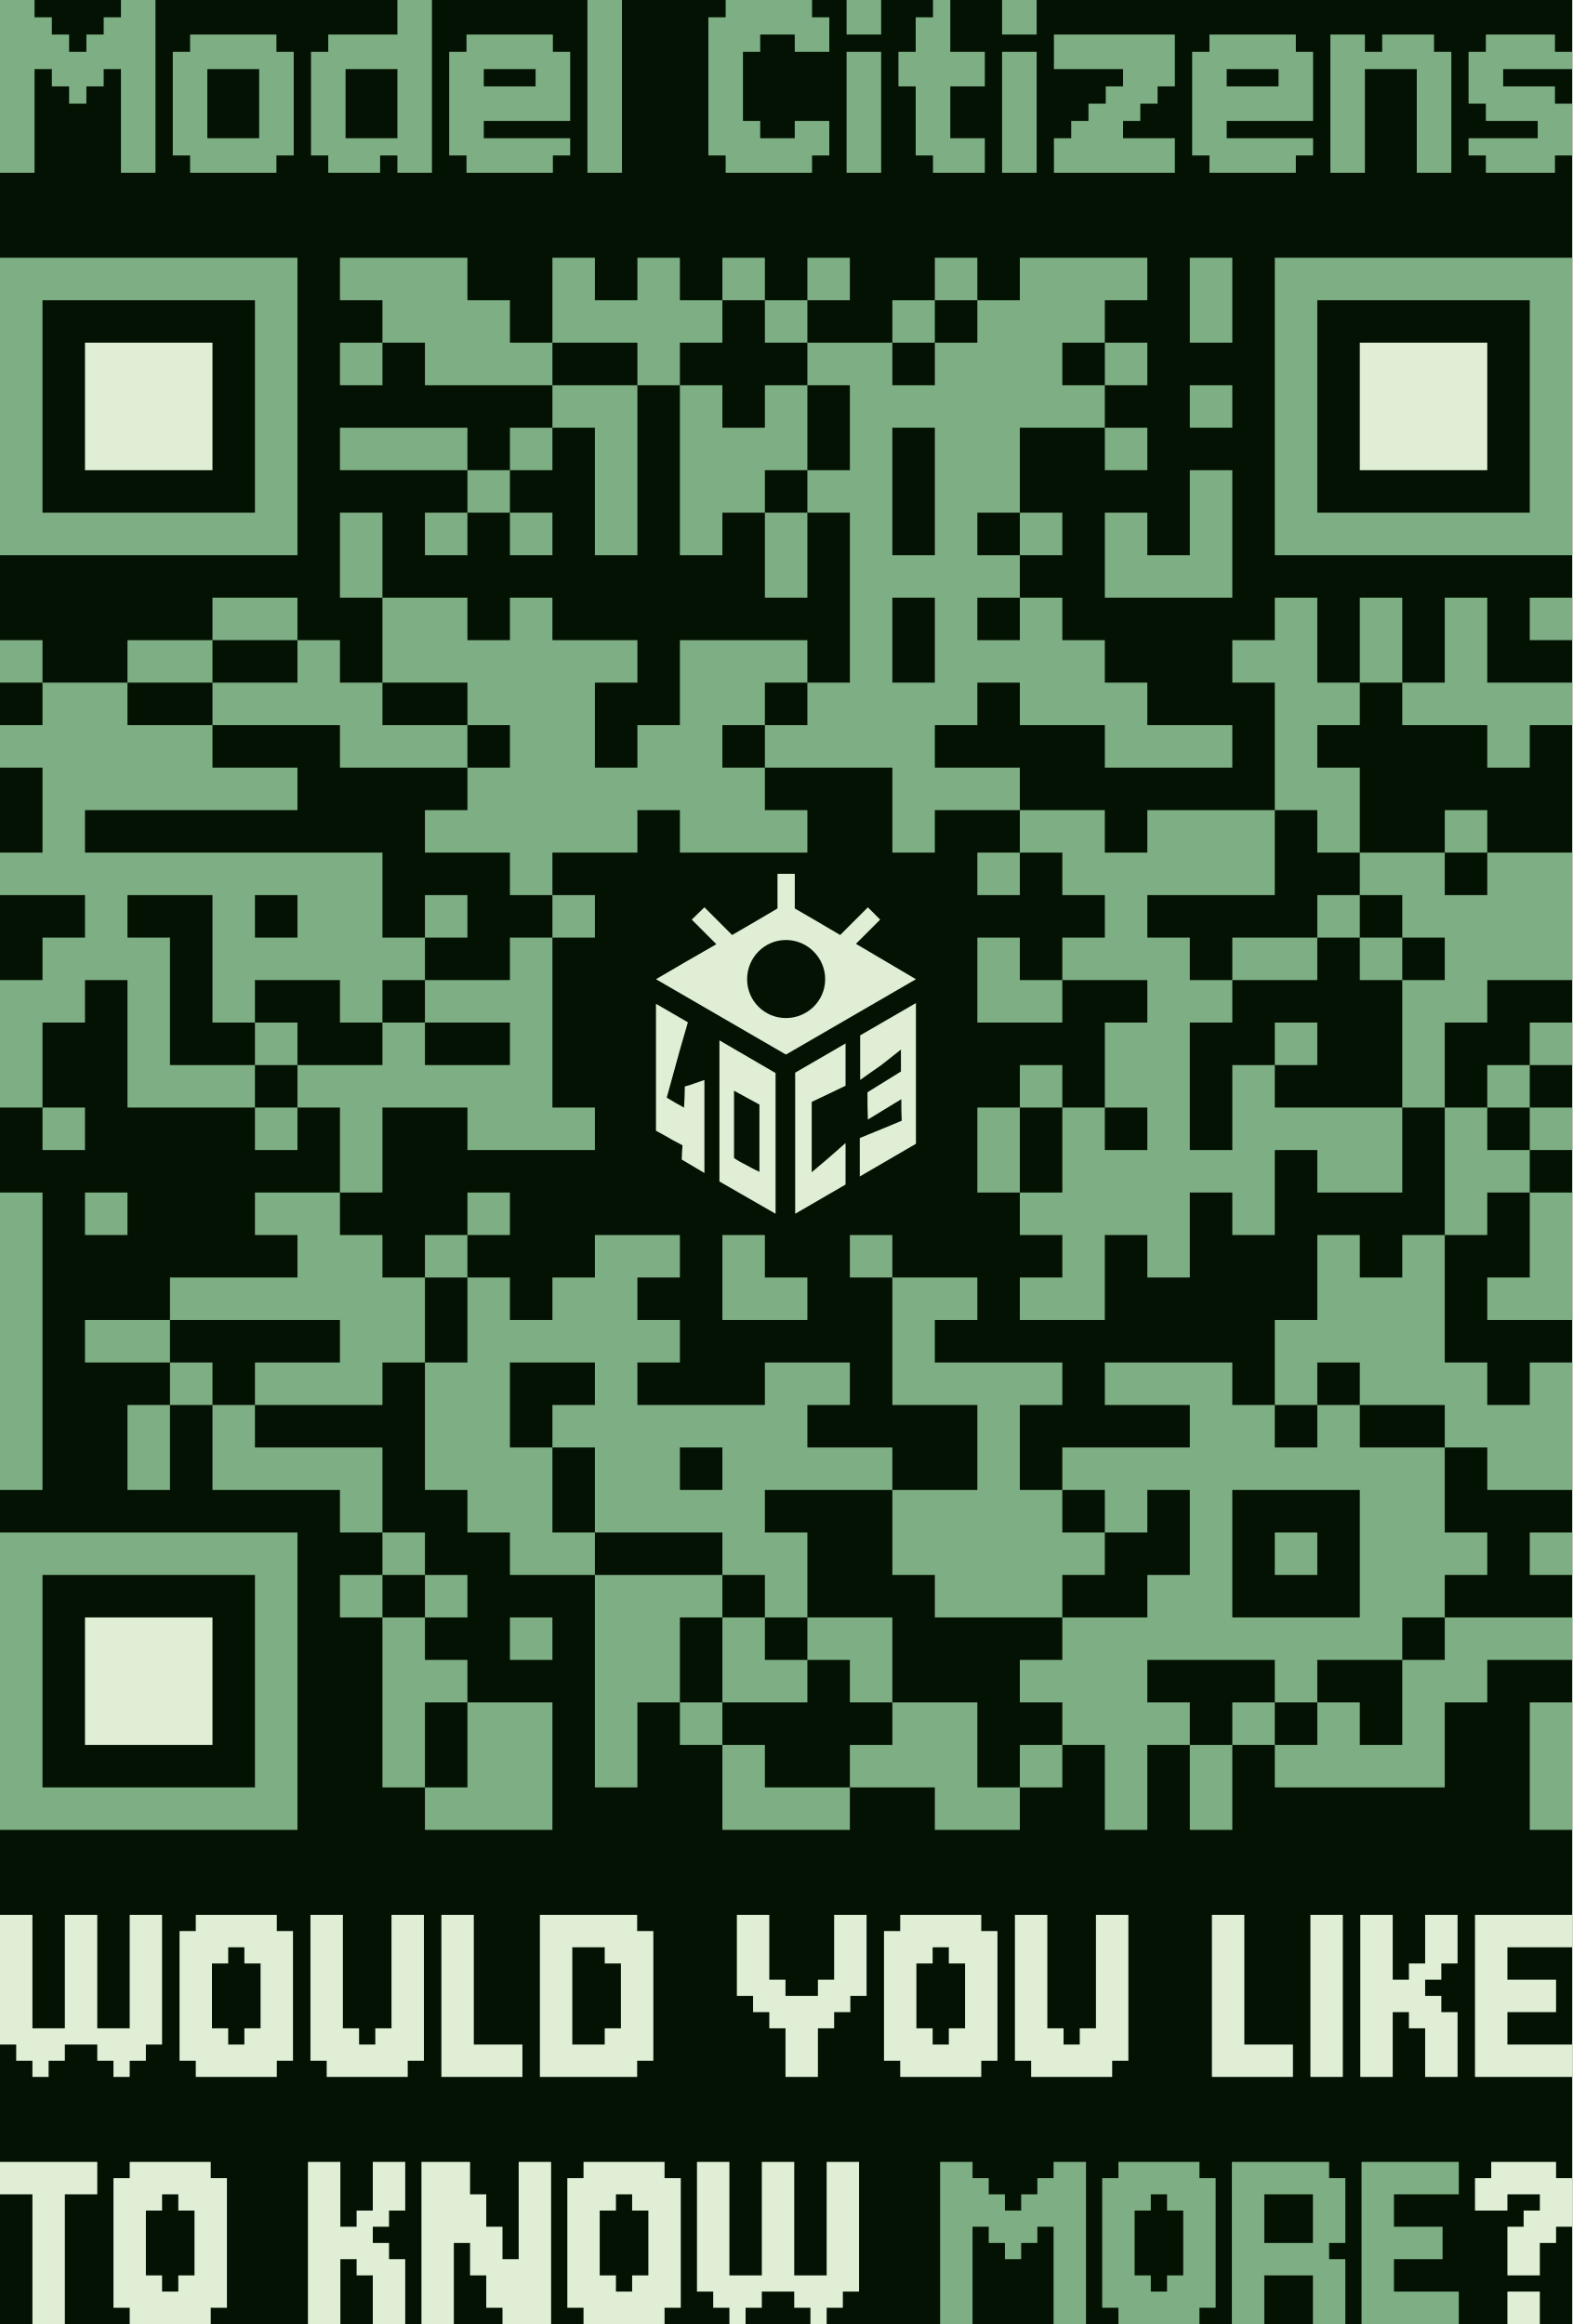
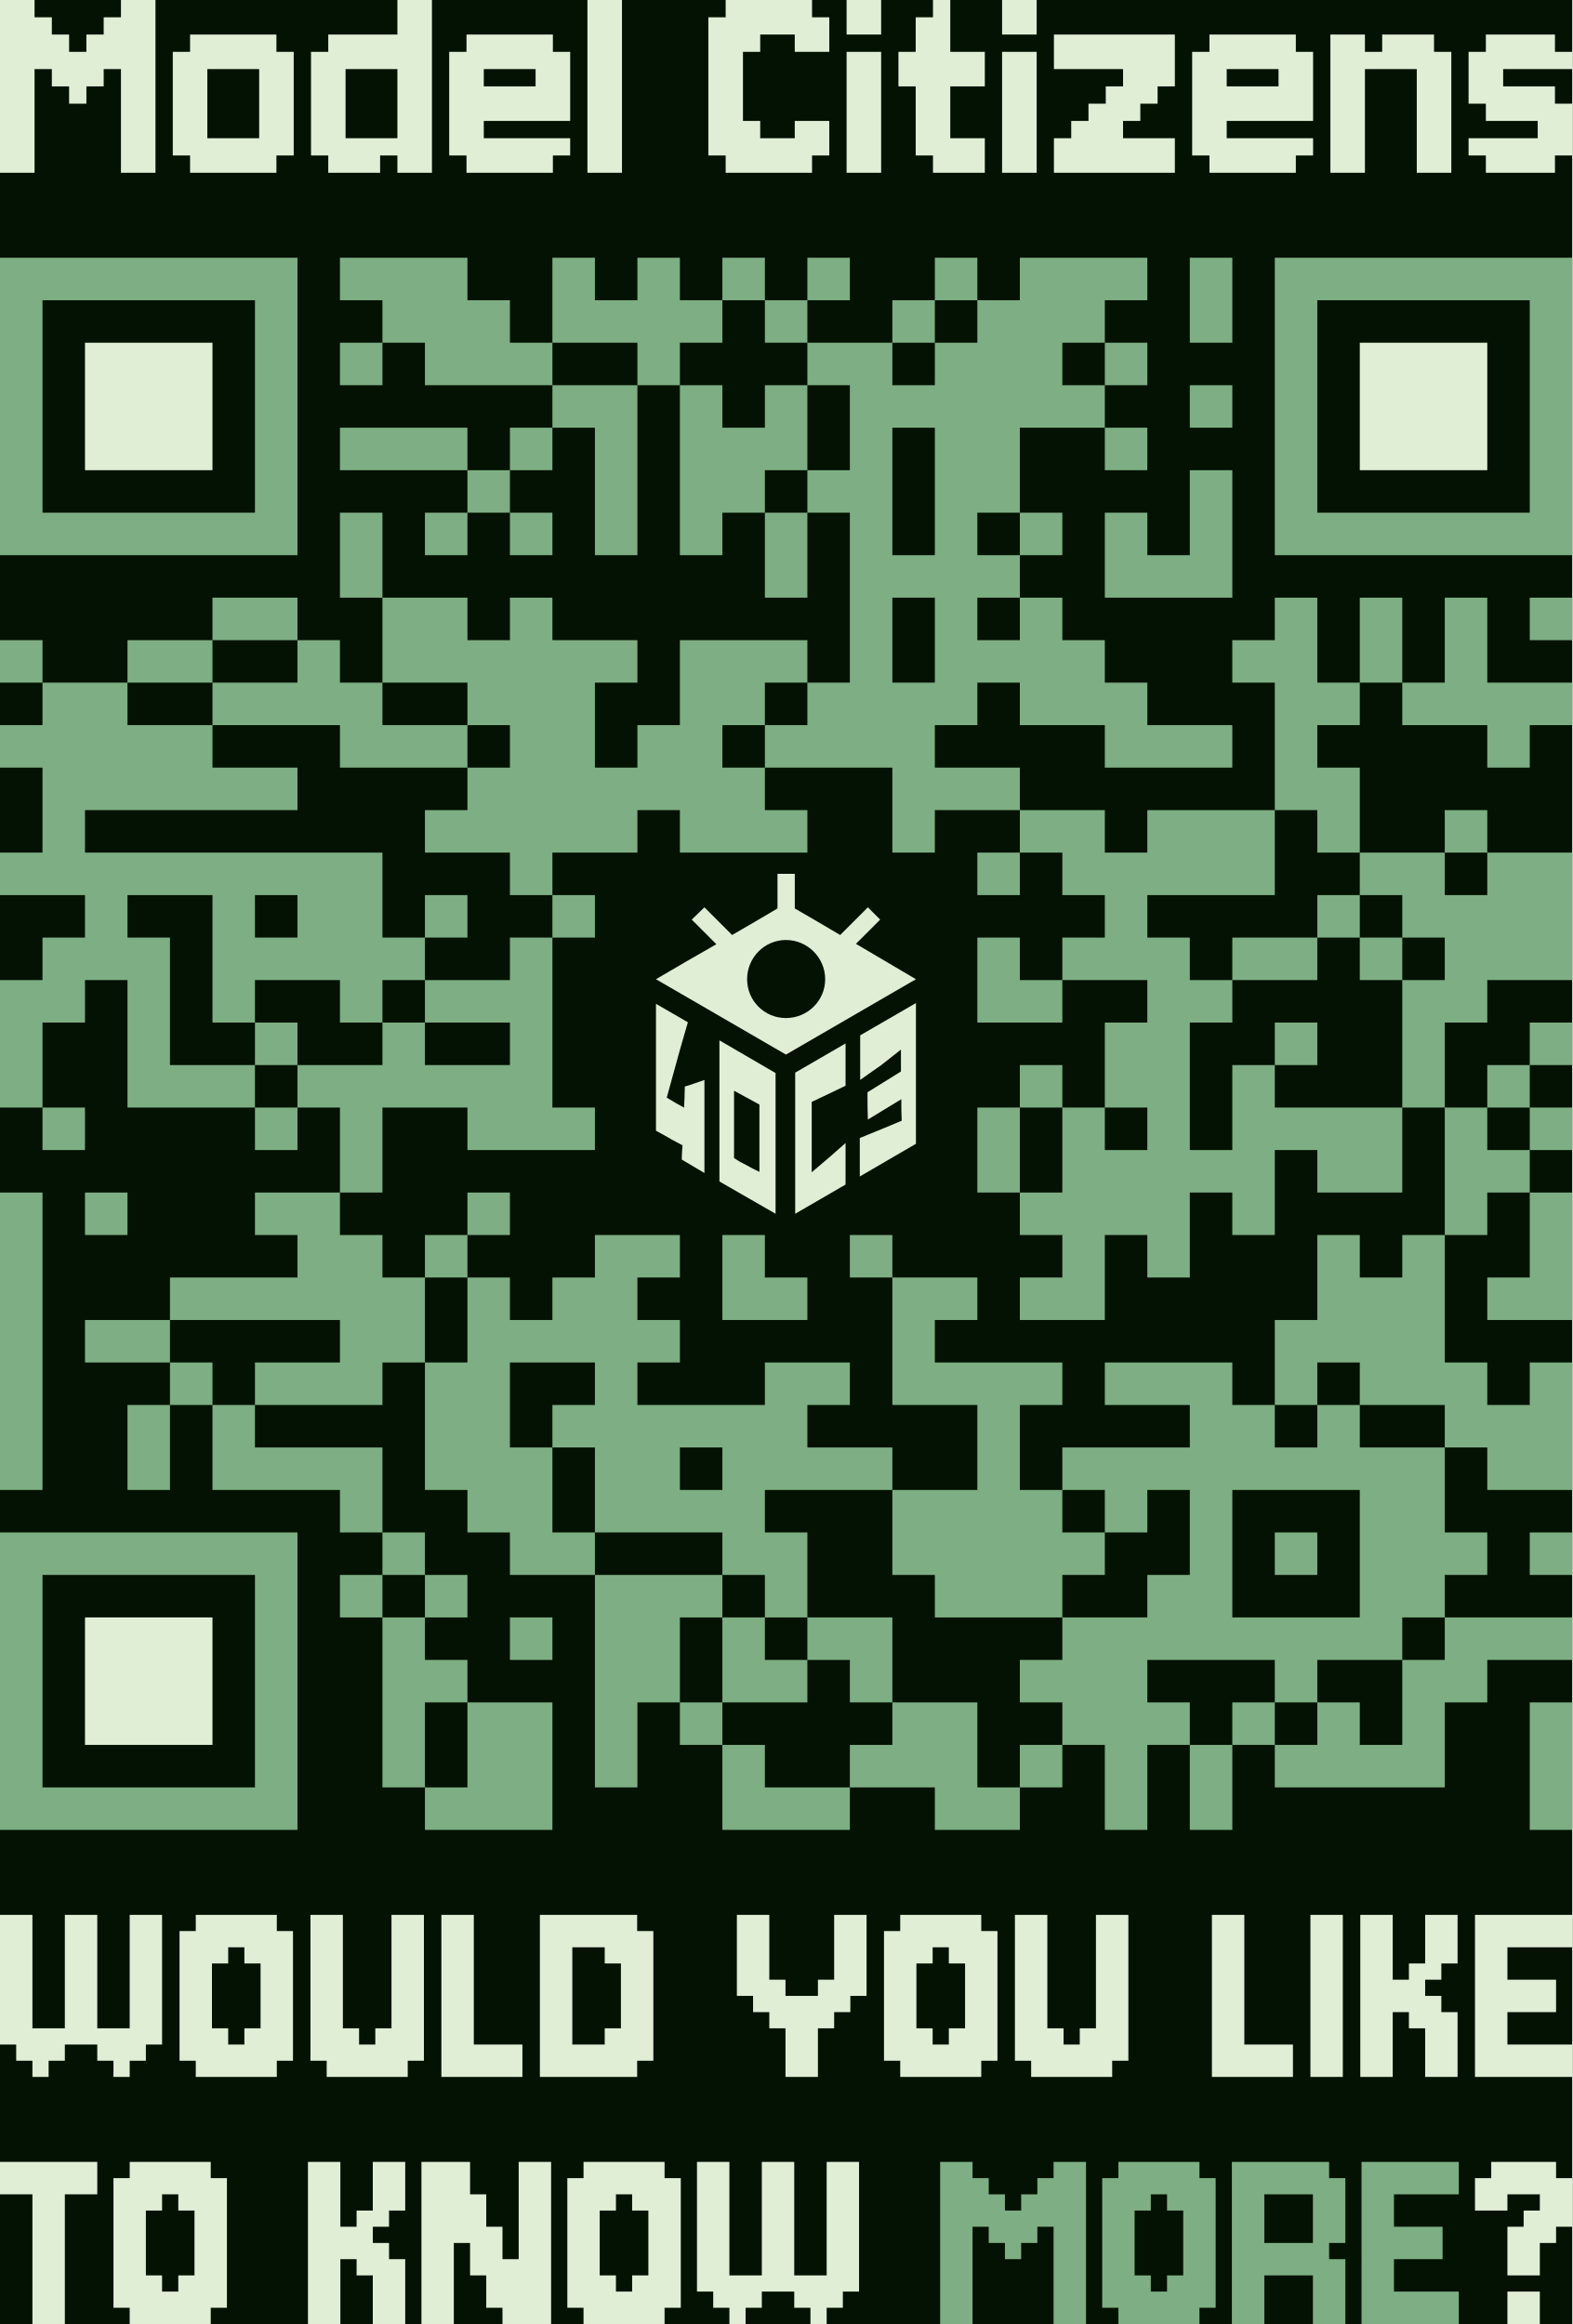
<svg xmlns="http://www.w3.org/2000/svg" width="250" height="369.559" viewBox="0 0 37 54.695">
  <path d="M0 0H37V54.695H0Z" fill="#031202" />
  <g transform="translate(0 0)">
-     <path d="M 1.626 2.033 L 1.626 2.033 L 1.22 2.033 L 1.22 1.626 L 0.813 1.626 L 0.813 4.066 L 0 4.066 L 0 0 L 0.813 0 L 0.813 0.407 L 1.22 0.407 L 1.22 0.813 L 1.626 0.813 L 1.626 1.22 L 2.033 1.22 L 2.033 0.813 L 2.44 0.813 L 2.44 0.407 L 2.846 0.407 L 2.846 0 L 3.659 0 L 3.659 4.066 L 2.846 4.066 L 2.846 1.626 L 2.44 1.626 L 2.44 2.033 L 2.033 2.033 L 2.033 2.44 L 1.626 2.44 Z M 4.066 1.22 L 4.066 1.22 L 4.473 1.22 L 4.473 0.813 L 6.505 0.813 L 6.505 1.22 L 6.912 1.22 L 6.912 3.659 L 6.505 3.659 L 6.505 4.066 L 4.473 4.066 L 4.473 3.659 L 4.066 3.659 Z M 6.099 1.626 L 6.099 1.626 L 4.879 1.626 L 4.879 3.253 L 6.099 3.253 Z M 9.352 0.813 L 9.352 0.813 L 9.352 0 L 10.165 0 L 10.165 4.066 L 9.352 4.066 L 9.352 3.659 L 8.945 3.659 L 8.945 4.066 L 7.725 4.066 L 7.725 3.659 L 7.319 3.659 L 7.319 1.22 L 7.725 1.22 L 7.725 0.813 Z M 9.352 3.253 L 9.352 3.253 L 9.352 1.626 L 8.132 1.626 L 8.132 3.253 Z M 10.571 1.22 L 10.571 1.22 L 10.978 1.22 L 10.978 0.813 L 13.011 0.813 L 13.011 1.22 L 13.418 1.22 L 13.418 2.846 L 11.385 2.846 L 11.385 3.253 L 13.418 3.253 L 13.418 3.659 L 13.011 3.659 L 13.011 4.066 L 10.978 4.066 L 10.978 3.659 L 10.571 3.659 Z M 11.385 2.033 L 11.385 2.033 L 12.604 2.033 L 12.604 1.626 L 11.385 1.626 Z M 13.824 0 L 13.824 0 L 14.637 0 L 14.637 4.066 L 13.824 4.066 Z M 18.703 2.846 L 18.703 2.846 L 19.516 2.846 L 19.516 3.659 L 19.11 3.659 L 19.11 4.066 L 17.077 4.066 L 17.077 3.659 L 16.67 3.659 L 16.67 0.407 L 17.077 0.407 L 17.077 0 L 19.11 0 L 19.11 0.407 L 19.516 0.407 L 19.516 1.22 L 18.703 1.22 L 18.703 0.813 L 17.89 0.813 L 17.89 1.22 L 17.484 1.22 L 17.484 2.846 L 17.89 2.846 L 17.89 3.253 L 18.703 3.253 Z M 19.923 0 L 19.923 0 L 20.736 0 L 20.736 0.813 L 19.923 0.813 Z M 19.923 1.22 L 19.923 1.22 L 20.736 1.22 L 20.736 4.066 L 19.923 4.066 Z M 21.143 1.22 L 21.143 1.22 L 21.549 1.22 L 21.549 0.407 L 21.956 0.407 L 21.956 0 L 22.363 0 L 22.363 1.22 L 23.176 1.22 L 23.176 2.033 L 22.363 2.033 L 22.363 3.253 L 23.176 3.253 L 23.176 4.066 L 21.956 4.066 L 21.956 3.659 L 21.549 3.659 L 21.549 2.033 L 21.143 2.033 Z M 23.582 0 L 23.582 0 L 24.396 0 L 24.396 0.813 L 23.582 0.813 Z M 23.582 1.22 L 23.582 1.22 L 24.396 1.22 L 24.396 4.066 L 23.582 4.066 Z M 24.802 3.253 L 24.802 3.253 L 25.209 3.253 L 25.209 2.846 L 25.615 2.846 L 25.615 2.44 L 26.022 2.44 L 26.022 2.033 L 26.429 2.033 L 26.429 1.626 L 24.802 1.626 L 24.802 0.813 L 27.648 0.813 L 27.648 2.033 L 27.242 2.033 L 27.242 2.44 L 26.835 2.44 L 26.835 2.846 L 26.429 2.846 L 26.429 3.253 L 27.648 3.253 L 27.648 4.066 L 24.802 4.066 Z M 28.055 1.22 L 28.055 1.22 L 28.462 1.22 L 28.462 0.813 L 30.495 0.813 L 30.495 1.22 L 30.901 1.22 L 30.901 2.846 L 28.868 2.846 L 28.868 3.253 L 30.901 3.253 L 30.901 3.659 L 30.495 3.659 L 30.495 4.066 L 28.462 4.066 L 28.462 3.659 L 28.055 3.659 Z M 28.868 2.033 L 28.868 2.033 L 30.088 2.033 L 30.088 1.626 L 28.868 1.626 Z M 32.121 1.22 L 32.121 1.22 L 32.527 1.22 L 32.527 0.813 L 33.747 0.813 L 33.747 1.22 L 34.154 1.22 L 34.154 4.066 L 33.341 4.066 L 33.341 1.626 L 32.121 1.626 L 32.121 4.066 L 31.308 4.066 L 31.308 0.813 L 32.121 0.813 Z M 34.967 3.659 L 34.967 3.659 L 34.56 3.659 L 34.56 3.253 L 36.187 3.253 L 36.187 2.846 L 34.967 2.846 L 34.967 2.44 L 34.56 2.44 L 34.56 1.22 L 34.967 1.22 L 34.967 0.813 L 36.593 0.813 L 36.593 1.22 L 37 1.22 L 37 1.626 L 35.374 1.626 L 35.374 2.033 L 36.593 2.033 L 36.593 2.44 L 37 2.44 L 37 3.659 L 36.593 3.659 L 36.593 4.066 L 34.967 4.066 Z " fill="#7eae83" />
+     <path d="M 1.626 2.033 L 1.626 2.033 L 1.22 2.033 L 1.22 1.626 L 0.813 1.626 L 0.813 4.066 L 0 4.066 L 0 0 L 0.813 0 L 0.813 0.407 L 1.22 0.407 L 1.22 0.813 L 1.626 0.813 L 1.626 1.22 L 2.033 1.22 L 2.033 0.813 L 2.44 0.813 L 2.44 0.407 L 2.846 0.407 L 2.846 0 L 3.659 0 L 3.659 4.066 L 2.846 4.066 L 2.846 1.626 L 2.44 1.626 L 2.44 2.033 L 2.033 2.033 L 2.033 2.44 L 1.626 2.44 Z M 4.066 1.22 L 4.066 1.22 L 4.473 1.22 L 4.473 0.813 L 6.505 0.813 L 6.505 1.22 L 6.912 1.22 L 6.912 3.659 L 6.505 3.659 L 6.505 4.066 L 4.473 4.066 L 4.473 3.659 L 4.066 3.659 Z M 6.099 1.626 L 6.099 1.626 L 4.879 1.626 L 4.879 3.253 L 6.099 3.253 Z M 9.352 0.813 L 9.352 0.813 L 9.352 0 L 10.165 0 L 10.165 4.066 L 9.352 4.066 L 9.352 3.659 L 8.945 3.659 L 8.945 4.066 L 7.725 4.066 L 7.725 3.659 L 7.319 3.659 L 7.319 1.22 L 7.725 1.22 L 7.725 0.813 Z M 9.352 3.253 L 9.352 3.253 L 9.352 1.626 L 8.132 1.626 L 8.132 3.253 Z M 10.571 1.22 L 10.571 1.22 L 10.978 1.22 L 10.978 0.813 L 13.011 0.813 L 13.011 1.22 L 13.418 1.22 L 13.418 2.846 L 11.385 2.846 L 11.385 3.253 L 13.418 3.253 L 13.418 3.659 L 13.011 3.659 L 13.011 4.066 L 10.978 4.066 L 10.978 3.659 L 10.571 3.659 Z M 11.385 2.033 L 11.385 2.033 L 12.604 2.033 L 12.604 1.626 L 11.385 1.626 Z M 13.824 0 L 13.824 0 L 14.637 0 L 14.637 4.066 L 13.824 4.066 Z M 18.703 2.846 L 18.703 2.846 L 19.516 2.846 L 19.516 3.659 L 19.11 3.659 L 19.11 4.066 L 17.077 4.066 L 17.077 3.659 L 16.67 3.659 L 16.67 0.407 L 17.077 0.407 L 17.077 0 L 19.11 0 L 19.11 0.407 L 19.516 0.407 L 19.516 1.22 L 18.703 1.22 L 18.703 0.813 L 17.89 0.813 L 17.89 1.22 L 17.484 1.22 L 17.484 2.846 L 17.89 2.846 L 17.89 3.253 L 18.703 3.253 Z M 19.923 0 L 19.923 0 L 20.736 0 L 20.736 0.813 L 19.923 0.813 Z M 19.923 1.22 L 19.923 1.22 L 20.736 1.22 L 20.736 4.066 L 19.923 4.066 Z M 21.143 1.22 L 21.143 1.22 L 21.549 1.22 L 21.549 0.407 L 21.956 0.407 L 21.956 0 L 22.363 0 L 22.363 1.22 L 23.176 1.22 L 23.176 2.033 L 22.363 2.033 L 22.363 3.253 L 23.176 3.253 L 23.176 4.066 L 21.956 4.066 L 21.956 3.659 L 21.549 3.659 L 21.549 2.033 L 21.143 2.033 Z M 23.582 0 L 23.582 0 L 24.396 0 L 24.396 0.813 L 23.582 0.813 Z M 23.582 1.22 L 23.582 1.22 L 24.396 1.22 L 24.396 4.066 L 23.582 4.066 Z M 24.802 3.253 L 24.802 3.253 L 25.209 3.253 L 25.209 2.846 L 25.615 2.846 L 25.615 2.44 L 26.022 2.44 L 26.022 2.033 L 26.429 2.033 L 26.429 1.626 L 24.802 1.626 L 24.802 0.813 L 27.648 0.813 L 27.648 2.033 L 27.242 2.033 L 27.242 2.44 L 26.835 2.44 L 26.835 2.846 L 26.429 2.846 L 26.429 3.253 L 27.648 3.253 L 27.648 4.066 L 24.802 4.066 Z M 28.055 1.22 L 28.055 1.22 L 28.462 1.22 L 28.462 0.813 L 30.495 0.813 L 30.495 1.22 L 30.901 1.22 L 30.901 2.846 L 28.868 2.846 L 28.868 3.253 L 30.901 3.253 L 30.901 3.659 L 30.495 3.659 L 30.495 4.066 L 28.462 4.066 L 28.462 3.659 L 28.055 3.659 Z M 28.868 2.033 L 28.868 2.033 L 30.088 2.033 L 30.088 1.626 L 28.868 1.626 Z M 32.121 1.22 L 32.121 1.22 L 32.527 1.22 L 32.527 0.813 L 33.747 0.813 L 33.747 1.22 L 34.154 1.22 L 34.154 4.066 L 33.341 4.066 L 33.341 1.626 L 32.121 1.626 L 32.121 4.066 L 31.308 4.066 L 31.308 0.813 L 32.121 0.813 Z M 34.967 3.659 L 34.967 3.659 L 34.56 3.659 L 34.56 3.253 L 36.187 3.253 L 36.187 2.846 L 34.967 2.846 L 34.967 2.44 L 34.56 2.44 L 34.56 1.22 L 34.967 1.22 L 34.967 0.813 L 36.593 0.813 L 36.593 1.22 L 37 1.22 L 37 1.626 L 35.374 1.626 L 35.374 2.033 L 36.593 2.033 L 36.593 2.44 L 37 2.44 L 37 3.659 L 36.593 3.659 L 36.593 4.066 L 34.967 4.066 Z " fill="#dfeed5" />
  </g>
  <g transform="translate(0 6.066)">
    <path d="M8 0H9V1H8ZM9 0H10V1H9ZM10 0H11V1H10ZM13 0H14V1H13ZM15 0H16V1H15ZM17 0H18V1H17ZM19 0H20V1H19ZM22 0H23V1H22ZM24 0H25V1H24ZM25 0H26V1H25ZM26 0H27V1H26ZM28 0H29V1H28ZM9 1H10V2H9ZM10 1H11V2H10ZM11 1H12V2H11ZM13 1H14V2H13ZM14 1H15V2H14ZM15 1H16V2H15ZM16 1H17V2H16ZM18 1H19V2H18ZM21 1H22V2H21ZM23 1H24V2H23ZM24 1H25V2H24ZM25 1H26V2H25ZM28 1H29V2H28ZM8 2H9V3H8ZM10 2H11V3H10ZM11 2H12V3H11ZM12 2H13V3H12ZM15 2H16V3H15ZM19 2H20V3H19ZM20 2H21V3H20ZM22 2H23V3H22ZM23 2H24V3H23ZM24 2H25V3H24ZM26 2H27V3H26ZM13 3H14V4H13ZM14 3H15V4H14ZM16 3H17V4H16ZM18 3H19V4H18ZM20 3H21V4H20ZM21 3H22V4H21ZM22 3H23V4H22ZM23 3H24V4H23ZM24 3H25V4H24ZM25 3H26V4H25ZM28 3H29V4H28ZM8 4H9V5H8ZM9 4H10V5H9ZM10 4H11V5H10ZM12 4H13V5H12ZM14 4H15V5H14ZM16 4H17V5H16ZM17 4H18V5H17ZM18 4H19V5H18ZM20 4H21V5H20ZM22 4H23V5H22ZM23 4H24V5H23ZM26 4H27V5H26ZM11 5H12V6H11ZM14 5H15V6H14ZM16 5H17V6H16ZM17 5H18V6H17ZM19 5H20V6H19ZM20 5H21V6H20ZM22 5H23V6H22ZM23 5H24V6H23ZM28 5H29V6H28ZM8 6H9V7H8ZM10 6H11V7H10ZM12 6H13V7H12ZM14 6H15V7H14ZM16 6H17V7H16ZM18 6H19V7H18ZM20 6H21V7H20ZM22 6H23V7H22ZM24 6H25V7H24ZM26 6H27V7H26ZM28 6H29V7H28ZM8 7H9V8H8ZM18 7H19V8H18ZM20 7H21V8H20ZM21 7H22V8H21ZM22 7H23V8H22ZM23 7H24V8H23ZM26 7H27V8H26ZM27 7H28V8H27ZM28 7H29V8H28ZM5 8H6V9H5ZM6 8H7V9H6ZM9 8H10V9H9ZM10 8H11V9H10ZM12 8H13V9H12ZM20 8H21V9H20ZM22 8H23V9H22ZM24 8H25V9H24ZM30 8H31V9H30ZM32 8H33V9H32ZM34 8H35V9H34ZM36 8H37V9H36ZM0 9H1V10H0ZM3 9H4V10H3ZM4 9H5V10H4ZM7 9H8V10H7ZM9 9H10V10H9ZM10 9H11V10H10ZM11 9H12V10H11ZM12 9H13V10H12ZM13 9H14V10H13ZM14 9H15V10H14ZM16 9H17V10H16ZM17 9H18V10H17ZM18 9H19V10H18ZM20 9H21V10H20ZM22 9H23V10H22ZM23 9H24V10H23ZM24 9H25V10H24ZM25 9H26V10H25ZM29 9H30V10H29ZM30 9H31V10H30ZM32 9H33V10H32ZM34 9H35V10H34ZM1 10H2V11H1ZM2 10H3V11H2ZM5 10H6V11H5ZM6 10H7V11H6ZM7 10H8V11H7ZM8 10H9V11H8ZM11 10H12V11H11ZM12 10H13V11H12ZM13 10H14V11H13ZM16 10H17V11H16ZM17 10H18V11H17ZM19 10H20V11H19ZM20 10H21V11H20ZM21 10H22V11H21ZM22 10H23V11H22ZM24 10H25V11H24ZM25 10H26V11H25ZM26 10H27V11H26ZM30 10H31V11H30ZM31 10H32V11H31ZM33 10H34V11H33ZM34 10H35V11H34ZM35 10H36V11H35ZM36 10H37V11H36ZM0 11H1V12H0ZM1 11H2V12H1ZM2 11H3V12H2ZM3 11H4V12H3ZM4 11H5V12H4ZM8 11H9V12H8ZM9 11H10V12H9ZM10 11H11V12H10ZM12 11H13V12H12ZM13 11H14V12H13ZM15 11H16V12H15ZM16 11H17V12H16ZM18 11H19V12H18ZM19 11H20V12H19ZM20 11H21V12H20ZM21 11H22V12H21ZM26 11H27V12H26ZM27 11H28V12H27ZM28 11H29V12H28ZM30 11H31V12H30ZM35 11H36V12H35ZM1 12H2V13H1ZM2 12H3V13H2ZM3 12H4V13H3ZM4 12H5V13H4ZM5 12H6V13H5ZM6 12H7V13H6ZM11 12H12V13H11ZM12 12H13V13H12ZM13 12H14V13H13ZM14 12H15V13H14ZM15 12H16V13H15ZM16 12H17V13H16ZM17 12H18V13H17ZM21 12H22V13H21ZM22 12H23V13H22ZM23 12H24V13H23ZM30 12H31V13H30ZM31 12H32V13H31ZM1 13H2V14H1ZM10 13H11V14H10ZM11 13H12V14H11ZM12 13H13V14H12ZM13 13H14V14H13ZM14 13H15V14H14ZM16 13H17V14H16ZM17 13H18V14H17ZM18 13H19V14H18ZM21 13H22V14H21ZM24 13H25V14H24ZM25 13H26V14H25ZM27 13H28V14H27ZM28 13H29V14H28ZM29 13H30V14H29ZM31 13H32V14H31ZM34 13H35V14H34ZM0 14H1V15H0ZM1 14H2V15H1ZM2 14H3V15H2ZM3 14H4V15H3ZM4 14H5V15H4ZM5 14H6V15H5ZM6 14H7V15H6ZM7 14H8V15H7ZM8 14H9V15H8ZM12 14H13V15H12ZM23 14H24V15H23ZM25 14H26V15H25ZM26 14H27V15H26ZM27 14H28V15H27ZM28 14H29V15H28ZM29 14H30V15H29ZM32 14H33V15H32ZM33 14H34V15H33ZM35 14H36V15H35ZM36 14H37V15H36ZM2 15H3V16H2ZM5 15H6V16H5ZM7 15H8V16H7ZM8 15H9V16H8ZM10 15H11V16H10ZM13 15H14V16H13ZM26 15H27V16H26ZM31 15H32V16H31ZM33 15H34V16H33ZM34 15H35V16H34ZM35 15H36V16H35ZM36 15H37V16H36ZM1 16H2V17H1ZM2 16H3V17H2ZM3 16H4V17H3ZM5 16H6V17H5ZM6 16H7V17H6ZM7 16H8V17H7ZM8 16H9V17H8ZM9 16H10V17H9ZM12 16H13V17H12ZM23 16H24V17H23ZM25 16H26V17H25ZM26 16H27V17H26ZM27 16H28V17H27ZM29 16H30V17H29ZM30 16H31V17H30ZM32 16H33V17H32ZM34 16H35V17H34ZM35 16H36V17H35ZM36 16H37V17H36ZM0 17H1V18H0ZM1 17H2V18H1ZM3 17H4V18H3ZM5 17H6V18H5ZM8 17H9V18H8ZM10 17H11V18H10ZM11 17H12V18H11ZM12 17H13V18H12ZM23 17H24V18H23ZM24 17H25V18H24ZM27 17H28V18H27ZM28 17H29V18H28ZM33 17H34V18H33ZM34 17H35V18H34ZM0 18H1V19H0ZM3 18H4V19H3ZM6 18H7V19H6ZM9 18H10V19H9ZM12 18H13V19H12ZM26 18H27V19H26ZM27 18H28V19H27ZM30 18H31V19H30ZM33 18H34V19H33ZM36 18H37V19H36ZM0 19H1V20H0ZM3 19H4V20H3ZM4 19H5V20H4ZM5 19H6V20H5ZM7 19H8V20H7ZM8 19H9V20H8ZM9 19H10V20H9ZM10 19H11V20H10ZM11 19H12V20H11ZM12 19H13V20H12ZM24 19H25V20H24ZM26 19H27V20H26ZM27 19H28V20H27ZM29 19H30V20H29ZM33 19H34V20H33ZM35 19H36V20H35ZM1 20H2V21H1ZM6 20H7V21H6ZM8 20H9V21H8ZM11 20H12V21H11ZM12 20H13V21H12ZM13 20H14V21H13ZM23 20H24V21H23ZM25 20H26V21H25ZM27 20H28V21H27ZM29 20H30V21H29ZM30 20H31V21H30ZM31 20H32V21H31ZM32 20H33V21H32ZM34 20H35V21H34ZM36 20H37V21H36ZM8 21H9V22H8ZM23 21H24V22H23ZM25 21H26V22H25ZM26 21H27V22H26ZM27 21H28V22H27ZM28 21H29V22H28ZM29 21H30V22H29ZM31 21H32V22H31ZM32 21H33V22H32ZM34 21H35V22H34ZM35 21H36V22H35ZM0 22H1V23H0ZM2 22H3V23H2ZM6 22H7V23H6ZM7 22H8V23H7ZM11 22H12V23H11ZM24 22H25V23H24ZM25 22H26V23H25ZM26 22H27V23H26ZM27 22H28V23H27ZM29 22H30V23H29ZM34 22H35V23H34ZM36 22H37V23H36ZM0 23H1V24H0ZM7 23H8V24H7ZM8 23H9V24H8ZM10 23H11V24H10ZM14 23H15V24H14ZM15 23H16V24H15ZM17 23H18V24H17ZM20 23H21V24H20ZM25 23H26V24H25ZM27 23H28V24H27ZM31 23H32V24H31ZM33 23H34V24H33ZM36 23H37V24H36ZM0 24H1V25H0ZM4 24H5V25H4ZM5 24H6V25H5ZM6 24H7V25H6ZM7 24H8V25H7ZM8 24H9V25H8ZM9 24H10V25H9ZM11 24H12V25H11ZM13 24H14V25H13ZM14 24H15V25H14ZM17 24H18V25H17ZM18 24H19V25H18ZM21 24H22V25H21ZM22 24H23V25H22ZM24 24H25V25H24ZM25 24H26V25H25ZM31 24H32V25H31ZM32 24H33V25H32ZM33 24H34V25H33ZM35 24H36V25H35ZM36 24H37V25H36ZM0 25H1V26H0ZM2 25H3V26H2ZM3 25H4V26H3ZM8 25H9V26H8ZM9 25H10V26H9ZM11 25H12V26H11ZM12 25H13V26H12ZM13 25H14V26H13ZM14 25H15V26H14ZM15 25H16V26H15ZM21 25H22V26H21ZM30 25H31V26H30ZM31 25H32V26H31ZM32 25H33V26H32ZM33 25H34V26H33ZM0 26H1V27H0ZM4 26H5V27H4ZM6 26H7V27H6ZM7 26H8V27H7ZM8 26H9V27H8ZM10 26H11V27H10ZM11 26H12V27H11ZM14 26H15V27H14ZM18 26H19V27H18ZM19 26H20V27H19ZM21 26H22V27H21ZM22 26H23V27H22ZM23 26H24V27H23ZM24 26H25V27H24ZM26 26H27V27H26ZM27 26H28V27H27ZM28 26H29V27H28ZM30 26H31V27H30ZM32 26H33V27H32ZM33 26H34V27H33ZM34 26H35V27H34ZM36 26H37V27H36ZM0 27H1V28H0ZM3 27H4V28H3ZM5 27H6V28H5ZM10 27H11V28H10ZM11 27H12V28H11ZM13 27H14V28H13ZM14 27H15V28H14ZM15 27H16V28H15ZM16 27H17V28H16ZM17 27H18V28H17ZM18 27H19V28H18ZM23 27H24V28H23ZM28 27H29V28H28ZM29 27H30V28H29ZM31 27H32V28H31ZM34 27H35V28H34ZM35 27H36V28H35ZM36 27H37V28H36ZM0 28H1V29H0ZM3 28H4V29H3ZM5 28H6V29H5ZM6 28H7V29H6ZM7 28H8V29H7ZM8 28H9V29H8ZM10 28H11V29H10ZM11 28H12V29H11ZM12 28H13V29H12ZM14 28H15V29H14ZM15 28H16V29H15ZM17 28H18V29H17ZM18 28H19V29H18ZM19 28H20V29H19ZM20 28H21V29H20ZM23 28H24V29H23ZM25 28H26V29H25ZM26 28H27V29H26ZM27 28H28V29H27ZM28 28H29V29H28ZM29 28H30V29H29ZM30 28H31V29H30ZM31 28H32V29H31ZM32 28H33V29H32ZM33 28H34V29H33ZM35 28H36V29H35ZM36 28H37V29H36ZM8 29H9V30H8ZM11 29H12V30H11ZM12 29H13V30H12ZM14 29H15V30H14ZM15 29H16V30H15ZM16 29H17V30H16ZM17 29H18V30H17ZM21 29H22V30H21ZM22 29H23V30H22ZM23 29H24V30H23ZM24 29H25V30H24ZM26 29H27V30H26ZM28 29H29V30H28ZM32 29H33V30H32ZM33 29H34V30H33ZM9 30H10V31H9ZM12 30H13V31H12ZM13 30H14V31H13ZM17 30H18V31H17ZM18 30H19V31H18ZM21 30H22V31H21ZM22 30H23V31H22ZM23 30H24V31H23ZM24 30H25V31H24ZM25 30H26V31H25ZM28 30H29V31H28ZM30 30H31V31H30ZM32 30H33V31H32ZM33 30H34V31H33ZM34 30H35V31H34ZM36 30H37V31H36ZM8 31H9V32H8ZM10 31H11V32H10ZM14 31H15V32H14ZM15 31H16V32H15ZM16 31H17V32H16ZM18 31H19V32H18ZM22 31H23V32H22ZM23 31H24V32H23ZM24 31H25V32H24ZM27 31H28V32H27ZM28 31H29V32H28ZM32 31H33V32H32ZM33 31H34V32H33ZM9 32H10V33H9ZM12 32H13V33H12ZM14 32H15V33H14ZM15 32H16V33H15ZM17 32H18V33H17ZM19 32H20V33H19ZM20 32H21V33H20ZM25 32H26V33H25ZM26 32H27V33H26ZM27 32H28V33H27ZM28 32H29V33H28ZM29 32H30V33H29ZM30 32H31V33H30ZM31 32H32V33H31ZM32 32H33V33H32ZM34 32H35V33H34ZM35 32H36V33H35ZM36 32H37V33H36ZM9 33H10V34H9ZM10 33H11V34H10ZM14 33H15V34H14ZM15 33H16V34H15ZM17 33H18V34H17ZM18 33H19V34H18ZM20 33H21V34H20ZM24 33H25V34H24ZM25 33H26V34H25ZM26 33H27V34H26ZM30 33H31V34H30ZM33 33H34V34H33ZM34 33H35V34H34ZM9 34H10V35H9ZM11 34H12V35H11ZM12 34H13V35H12ZM14 34H15V35H14ZM16 34H17V35H16ZM21 34H22V35H21ZM22 34H23V35H22ZM25 34H26V35H25ZM26 34H27V35H26ZM27 34H28V35H27ZM29 34H30V35H29ZM31 34H32V35H31ZM33 34H34V35H33ZM36 34H37V35H36ZM9 35H10V36H9ZM11 35H12V36H11ZM12 35H13V36H12ZM14 35H15V36H14ZM17 35H18V36H17ZM20 35H21V36H20ZM21 35H22V36H21ZM22 35H23V36H22ZM24 35H25V36H24ZM26 35H27V36H26ZM28 35H29V36H28ZM30 35H31V36H30ZM31 35H32V36H31ZM32 35H33V36H32ZM33 35H34V36H33ZM36 35H37V36H36ZM10 36H11V37H10ZM11 36H12V37H11ZM12 36H13V37H12ZM17 36H18V37H17ZM18 36H19V37H18ZM19 36H20V37H19ZM22 36H23V37H22ZM23 36H24V37H23ZM26 36H27V37H26ZM28 36H29V37H28ZM36 36H37V37H36Z" fill="#7eae83" />
    <path d="M0 0H7V7H0ZM1 1H6V6H1ZM30 0H37V7H30ZM31 1H36V6H31ZM0 30H7V37H0ZM1 31H6V36H1Z" fill="#7eae83" fill-rule="evenodd" />
    <path d="M2 2H5V5H2ZM32 2H35V5H32ZM2 32H5V35H2Z" fill="#dfeed5" />
    <g transform="translate(15.437 14.5) scale(0.0904977)">
      <g id="icon-Ebene_2">
        <g id="icon-Content">
          <g>
            <path d="M52,18.2l6.3-6.3-3.2-3.2-7.2,7.2q-5.9-3.5-11.8-6.9V0h-4.5v9q-5.9,3.5-11.8,6.9l-7.2-7.2-3.3,3.2,6.4,6.4Q7.8,22.8,0,27.4q16.9,9.8,33.8,19.6,16.9-9.8,33.8-19.6-7.8-4.6-15.6-9.2h0ZM33.8,37.5c-5.6,0-10.1-4.5-10.1-10.1s4.5-10.2,10.1-10.2,10.2,4.6,10.2,10.2S39.4,37.5,33.8,37.5Z" fill="#dfeed5" />
            <g>
              <path d="M31.1,51.8l-14.6-8.5v36.7l14.6,8.4S31.1,51.8,31.1,51.8ZM26.9,68.3v9.2c-1.1-.5-2.2-1.1-3.3-1.7-1.2-.6-2.3-1.2-3.3-1.9v-17.5c1.1.6,2.2,1.2,3.3,1.8,1.1.6,2.2,1.2,3.3,1.8v8.3h0Z" fill="#dfeed5" />
              <path d="M53.1,47.2v6.4c1.7-1.2,3.5-2.5,5.4-3.8q2.7-2.1,5.2-4.1c0,2.3,0,3.4,0,5.7q-4.4,2.7-8.7,5.4c0,2.4,0,4.8.1,7.1,2.9-1.8,5.8-3.5,8.7-5.3,0,2.3,0,3.4.1,5.6q-2.1.9-4.3,1.8c-2.2.9-4.4,1.8-6.6,2.7v10l14.6-8.5c0-12.2,0-24.4,0-36.6l-14.5,8.4v5.2h0Z" fill="#dfeed5" />
              <path d="M12.6,53.6c-.8.3-1.7.6-2.6.9-.8.3-1.7.6-2.5.8,0,1.8-.1,3.7-.2,5.5-1.8-1-2.7-1.5-4.5-2.6q1.7-6.3,3.5-12.7,1-3.4,2-6.9L0,33.8v33c1.4.8,2.8,1.5,4.1,2.3.9.5,1.9,1,2.8,1.5-.1,1.5-.2,2.5-.2,3.7l5.9,3.5v-24.2h0Z" fill="#dfeed5" />
              <path d="M40.5,77.6q0-9.2,0-18.3c3-1.4,5.9-2.8,8.8-4.2v-11l-13.1,7.6v36.7l13.1-7.6v-10.8c-2.9,2.6-5.8,5.1-8.8,7.6h0Z" fill="#dfeed5" />
            </g>
          </g>
        </g>
      </g>
    </g>
  </g>
  <g transform="translate(0 45.066)">
    <path d="M 0 0 L 0 0 L 0.763 0 L 0.763 2.67 L 1.526 2.67 L 1.526 0 L 2.289 0 L 2.289 2.67 L 3.052 2.67 L 3.052 0 L 3.814 0 L 3.814 3.052 L 3.433 3.052 L 3.433 3.433 L 3.052 3.433 L 3.052 3.814 L 2.67 3.814 L 2.67 3.433 L 2.289 3.433 L 2.289 3.052 L 1.526 3.052 L 1.526 3.433 L 1.144 3.433 L 1.144 3.814 L 0.763 3.814 L 0.763 3.433 L 0.381 3.433 L 0.381 3.052 L 0 3.052 Z M 4.225 0.381 L 4.225 0.381 L 4.607 0.381 L 4.607 0 L 6.514 0 L 6.514 0.381 L 6.895 0.381 L 6.895 3.433 L 6.514 3.433 L 6.514 3.814 L 4.607 3.814 L 4.607 3.433 L 4.225 3.433 Z M 5.751 2.67 L 5.751 2.67 L 6.132 2.67 L 6.132 1.144 L 5.751 1.144 L 5.751 0.763 L 5.37 0.763 L 5.37 1.144 L 4.988 1.144 L 4.988 2.67 L 5.37 2.67 L 5.37 3.052 L 5.751 3.052 Z M 8.832 2.67 L 8.832 2.67 L 9.213 2.67 L 9.213 0 L 9.976 0 L 9.976 3.433 L 9.595 3.433 L 9.595 3.814 L 7.688 3.814 L 7.688 3.433 L 7.306 3.433 L 7.306 0 L 8.069 0 L 8.069 2.67 L 8.45 2.67 L 8.45 3.052 L 8.832 3.052 Z M 11.15 3.052 L 11.15 3.052 L 12.294 3.052 L 12.294 3.814 L 10.387 3.814 L 10.387 0 L 11.15 0 Z M 12.705 0 L 12.705 0 L 14.994 0 L 14.994 0.381 L 15.375 0.381 L 15.375 3.433 L 14.994 3.433 L 14.994 3.814 L 12.705 3.814 Z M 14.231 2.67 L 14.231 2.67 L 14.612 2.67 L 14.612 1.144 L 14.231 1.144 L 14.231 0.763 L 13.468 0.763 L 13.468 3.052 L 14.231 3.052 Z M 18.485 2.67 L 18.485 2.67 L 18.104 2.67 L 18.104 2.289 L 17.722 2.289 L 17.722 1.907 L 17.341 1.907 L 17.341 0 L 18.104 0 L 18.104 1.526 L 18.485 1.526 L 18.485 1.907 L 19.248 1.907 L 19.248 1.526 L 19.63 1.526 L 19.63 0 L 20.393 0 L 20.393 1.907 L 20.011 1.907 L 20.011 2.289 L 19.63 2.289 L 19.63 2.67 L 19.248 2.67 L 19.248 3.814 L 18.485 3.814 Z M 20.803 0.381 L 20.803 0.381 L 21.185 0.381 L 21.185 0 L 23.092 0 L 23.092 0.381 L 23.473 0.381 L 23.473 3.433 L 23.092 3.433 L 23.092 3.814 L 21.185 3.814 L 21.185 3.433 L 20.803 3.433 Z M 22.329 2.67 L 22.329 2.67 L 22.711 2.67 L 22.711 1.144 L 22.329 1.144 L 22.329 0.763 L 21.948 0.763 L 21.948 1.144 L 21.566 1.144 L 21.566 2.67 L 21.948 2.67 L 21.948 3.052 L 22.329 3.052 Z M 25.41 2.67 L 25.41 2.67 L 25.791 2.67 L 25.791 0 L 26.554 0 L 26.554 3.433 L 26.173 3.433 L 26.173 3.814 L 24.266 3.814 L 24.266 3.433 L 23.884 3.433 L 23.884 0 L 24.647 0 L 24.647 2.67 L 25.029 2.67 L 25.029 3.052 L 25.41 3.052 Z M 29.283 3.052 L 29.283 3.052 L 30.427 3.052 L 30.427 3.814 L 28.52 3.814 L 28.52 0 L 29.283 0 Z M 30.838 0 L 30.838 0 L 31.601 0 L 31.601 3.814 L 30.838 3.814 Z M 33.156 2.289 L 33.156 2.289 L 32.775 2.289 L 32.775 3.814 L 32.012 3.814 L 32.012 0 L 32.775 0 L 32.775 1.526 L 33.156 1.526 L 33.156 1.144 L 33.538 1.144 L 33.538 0 L 34.301 0 L 34.301 1.144 L 33.919 1.144 L 33.919 1.526 L 33.538 1.526 L 33.538 1.907 L 33.919 1.907 L 33.919 2.289 L 34.301 2.289 L 34.301 3.814 L 33.538 3.814 L 33.538 2.67 L 33.156 2.67 Z M 35.474 3.052 L 35.474 3.052 L 37 3.052 L 37 3.814 L 34.711 3.814 L 34.711 0 L 37 0 L 37 0.763 L 35.474 0.763 L 35.474 1.526 L 36.619 1.526 L 36.619 2.289 L 35.474 2.289 Z M 0.763 6.577 L 0.763 6.577 L 0 6.577 L 0 5.814 L 2.289 5.814 L 2.289 6.577 L 1.526 6.577 L 1.526 9.629 L 0.763 9.629 Z M 2.67 6.196 L 2.67 6.196 L 3.052 6.196 L 3.052 5.814 L 4.959 5.814 L 4.959 6.196 L 5.34 6.196 L 5.34 9.247 L 4.959 9.247 L 4.959 9.629 L 3.052 9.629 L 3.052 9.247 L 2.67 9.247 Z M 4.196 8.485 L 4.196 8.485 L 4.577 8.485 L 4.577 6.959 L 4.196 6.959 L 4.196 6.577 L 3.814 6.577 L 3.814 6.959 L 3.433 6.959 L 3.433 8.485 L 3.814 8.485 L 3.814 8.866 L 4.196 8.866 Z M 8.392 8.103 L 8.392 8.103 L 8.01 8.103 L 8.01 9.629 L 7.247 9.629 L 7.247 5.814 L 8.01 5.814 L 8.01 7.34 L 8.392 7.34 L 8.392 6.959 L 8.773 6.959 L 8.773 5.814 L 9.536 5.814 L 9.536 6.959 L 9.155 6.959 L 9.155 7.34 L 8.773 7.34 L 8.773 7.722 L 9.155 7.722 L 9.155 8.103 L 9.536 8.103 L 9.536 9.629 L 8.773 9.629 L 8.773 8.485 L 8.392 8.485 Z M 11.443 8.485 L 11.443 8.485 L 11.062 8.485 L 11.062 7.722 L 10.68 7.722 L 10.68 9.629 L 9.918 9.629 L 9.918 5.814 L 11.062 5.814 L 11.062 6.577 L 11.443 6.577 L 11.443 7.34 L 11.825 7.34 L 11.825 8.103 L 12.206 8.103 L 12.206 5.814 L 12.969 5.814 L 12.969 9.629 L 11.825 9.629 L 11.825 9.247 L 11.443 9.247 Z M 13.351 6.196 L 13.351 6.196 L 13.732 6.196 L 13.732 5.814 L 15.639 5.814 L 15.639 6.196 L 16.021 6.196 L 16.021 9.247 L 15.639 9.247 L 15.639 9.629 L 13.732 9.629 L 13.732 9.247 L 13.351 9.247 Z M 14.876 8.485 L 14.876 8.485 L 15.258 8.485 L 15.258 6.959 L 14.876 6.959 L 14.876 6.577 L 14.495 6.577 L 14.495 6.959 L 14.113 6.959 L 14.113 8.485 L 14.495 8.485 L 14.495 8.866 L 14.876 8.866 Z M 16.402 5.814 L 16.402 5.814 L 17.165 5.814 L 17.165 8.485 L 17.928 8.485 L 17.928 5.814 L 18.691 5.814 L 18.691 8.485 L 19.454 8.485 L 19.454 5.814 L 20.216 5.814 L 20.216 8.866 L 19.835 8.866 L 19.835 9.247 L 19.454 9.247 L 19.454 9.629 L 19.072 9.629 L 19.072 9.247 L 18.691 9.247 L 18.691 8.866 L 17.928 8.866 L 17.928 9.247 L 17.546 9.247 L 17.546 9.629 L 17.165 9.629 L 17.165 9.247 L 16.784 9.247 L 16.784 8.866 L 16.402 8.866 Z M 35.474 7.34 L 35.474 7.34 L 35.856 7.34 L 35.856 6.959 L 36.237 6.959 L 36.237 6.577 L 35.474 6.577 L 35.474 6.959 L 34.711 6.959 L 34.711 6.196 L 35.093 6.196 L 35.093 5.814 L 36.619 5.814 L 36.619 6.196 L 37 6.196 L 37 7.34 L 36.619 7.34 L 36.619 7.722 L 36.237 7.722 L 36.237 8.485 L 35.474 8.485 Z M 35.474 8.866 L 35.474 8.866 L 36.237 8.866 L 36.237 9.629 L 35.474 9.629 Z " fill="#dfeed5" />
    <path d="M 23.649 7.722 L 23.649 7.722 L 23.268 7.722 L 23.268 7.34 L 22.887 7.34 L 22.887 9.629 L 22.124 9.629 L 22.124 5.814 L 22.887 5.814 L 22.887 6.196 L 23.268 6.196 L 23.268 6.577 L 23.649 6.577 L 23.649 6.959 L 24.031 6.959 L 24.031 6.577 L 24.412 6.577 L 24.412 6.196 L 24.794 6.196 L 24.794 5.814 L 25.557 5.814 L 25.557 9.629 L 24.794 9.629 L 24.794 7.34 L 24.412 7.34 L 24.412 7.722 L 24.031 7.722 L 24.031 8.103 L 23.649 8.103 Z M 25.938 6.196 L 25.938 6.196 L 26.32 6.196 L 26.32 5.814 L 28.227 5.814 L 28.227 6.196 L 28.608 6.196 L 28.608 9.247 L 28.227 9.247 L 28.227 9.629 L 26.32 9.629 L 26.32 9.247 L 25.938 9.247 Z M 27.464 8.485 L 27.464 8.485 L 27.845 8.485 L 27.845 6.959 L 27.464 6.959 L 27.464 6.577 L 27.082 6.577 L 27.082 6.959 L 26.701 6.959 L 26.701 8.485 L 27.082 8.485 L 27.082 8.866 L 27.464 8.866 Z M 28.99 5.814 L 28.99 5.814 L 31.278 5.814 L 31.278 6.196 L 31.66 6.196 L 31.66 7.722 L 31.278 7.722 L 31.278 8.103 L 31.66 8.103 L 31.66 9.629 L 30.897 9.629 L 30.897 8.485 L 29.753 8.485 L 29.753 9.629 L 28.99 9.629 Z M 30.897 7.722 L 30.897 7.722 L 30.897 6.577 L 29.753 6.577 L 29.753 7.722 Z M 32.804 8.866 L 32.804 8.866 L 34.33 8.866 L 34.33 9.629 L 32.041 9.629 L 32.041 5.814 L 34.33 5.814 L 34.33 6.577 L 32.804 6.577 L 32.804 7.34 L 33.948 7.34 L 33.948 8.103 L 32.804 8.103 Z " fill="#7eae83" />
  </g>
</svg>
